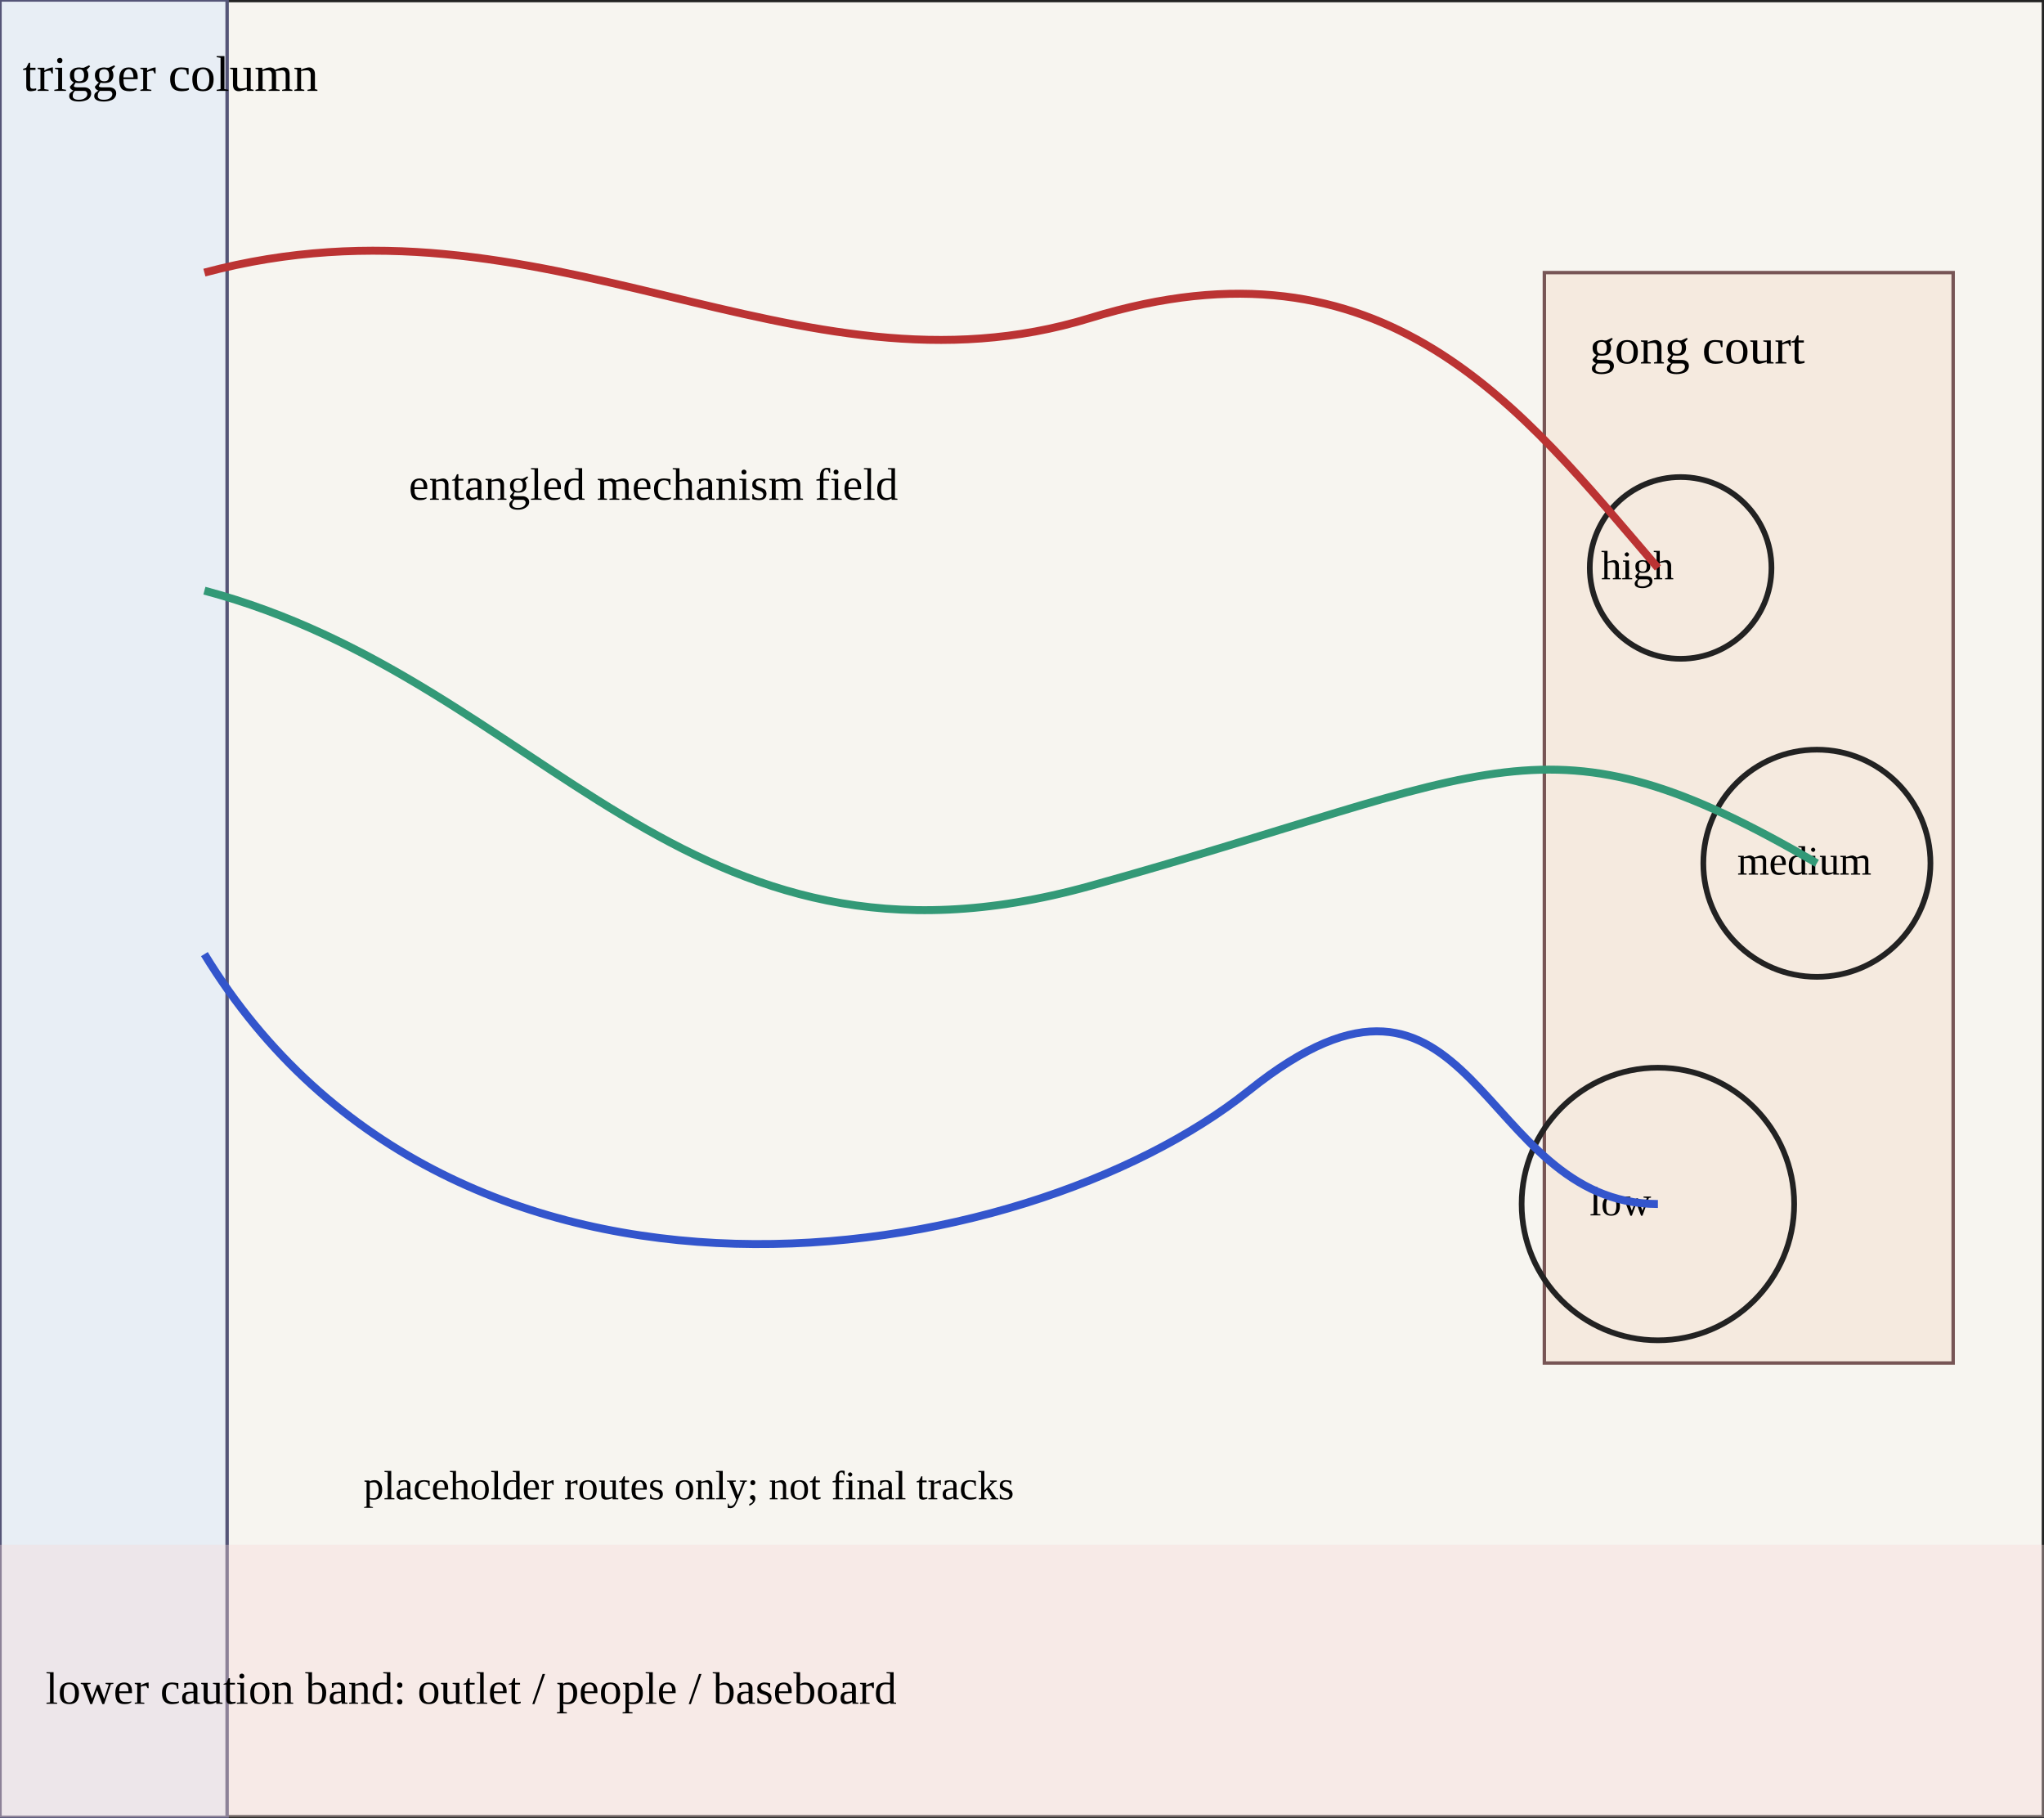
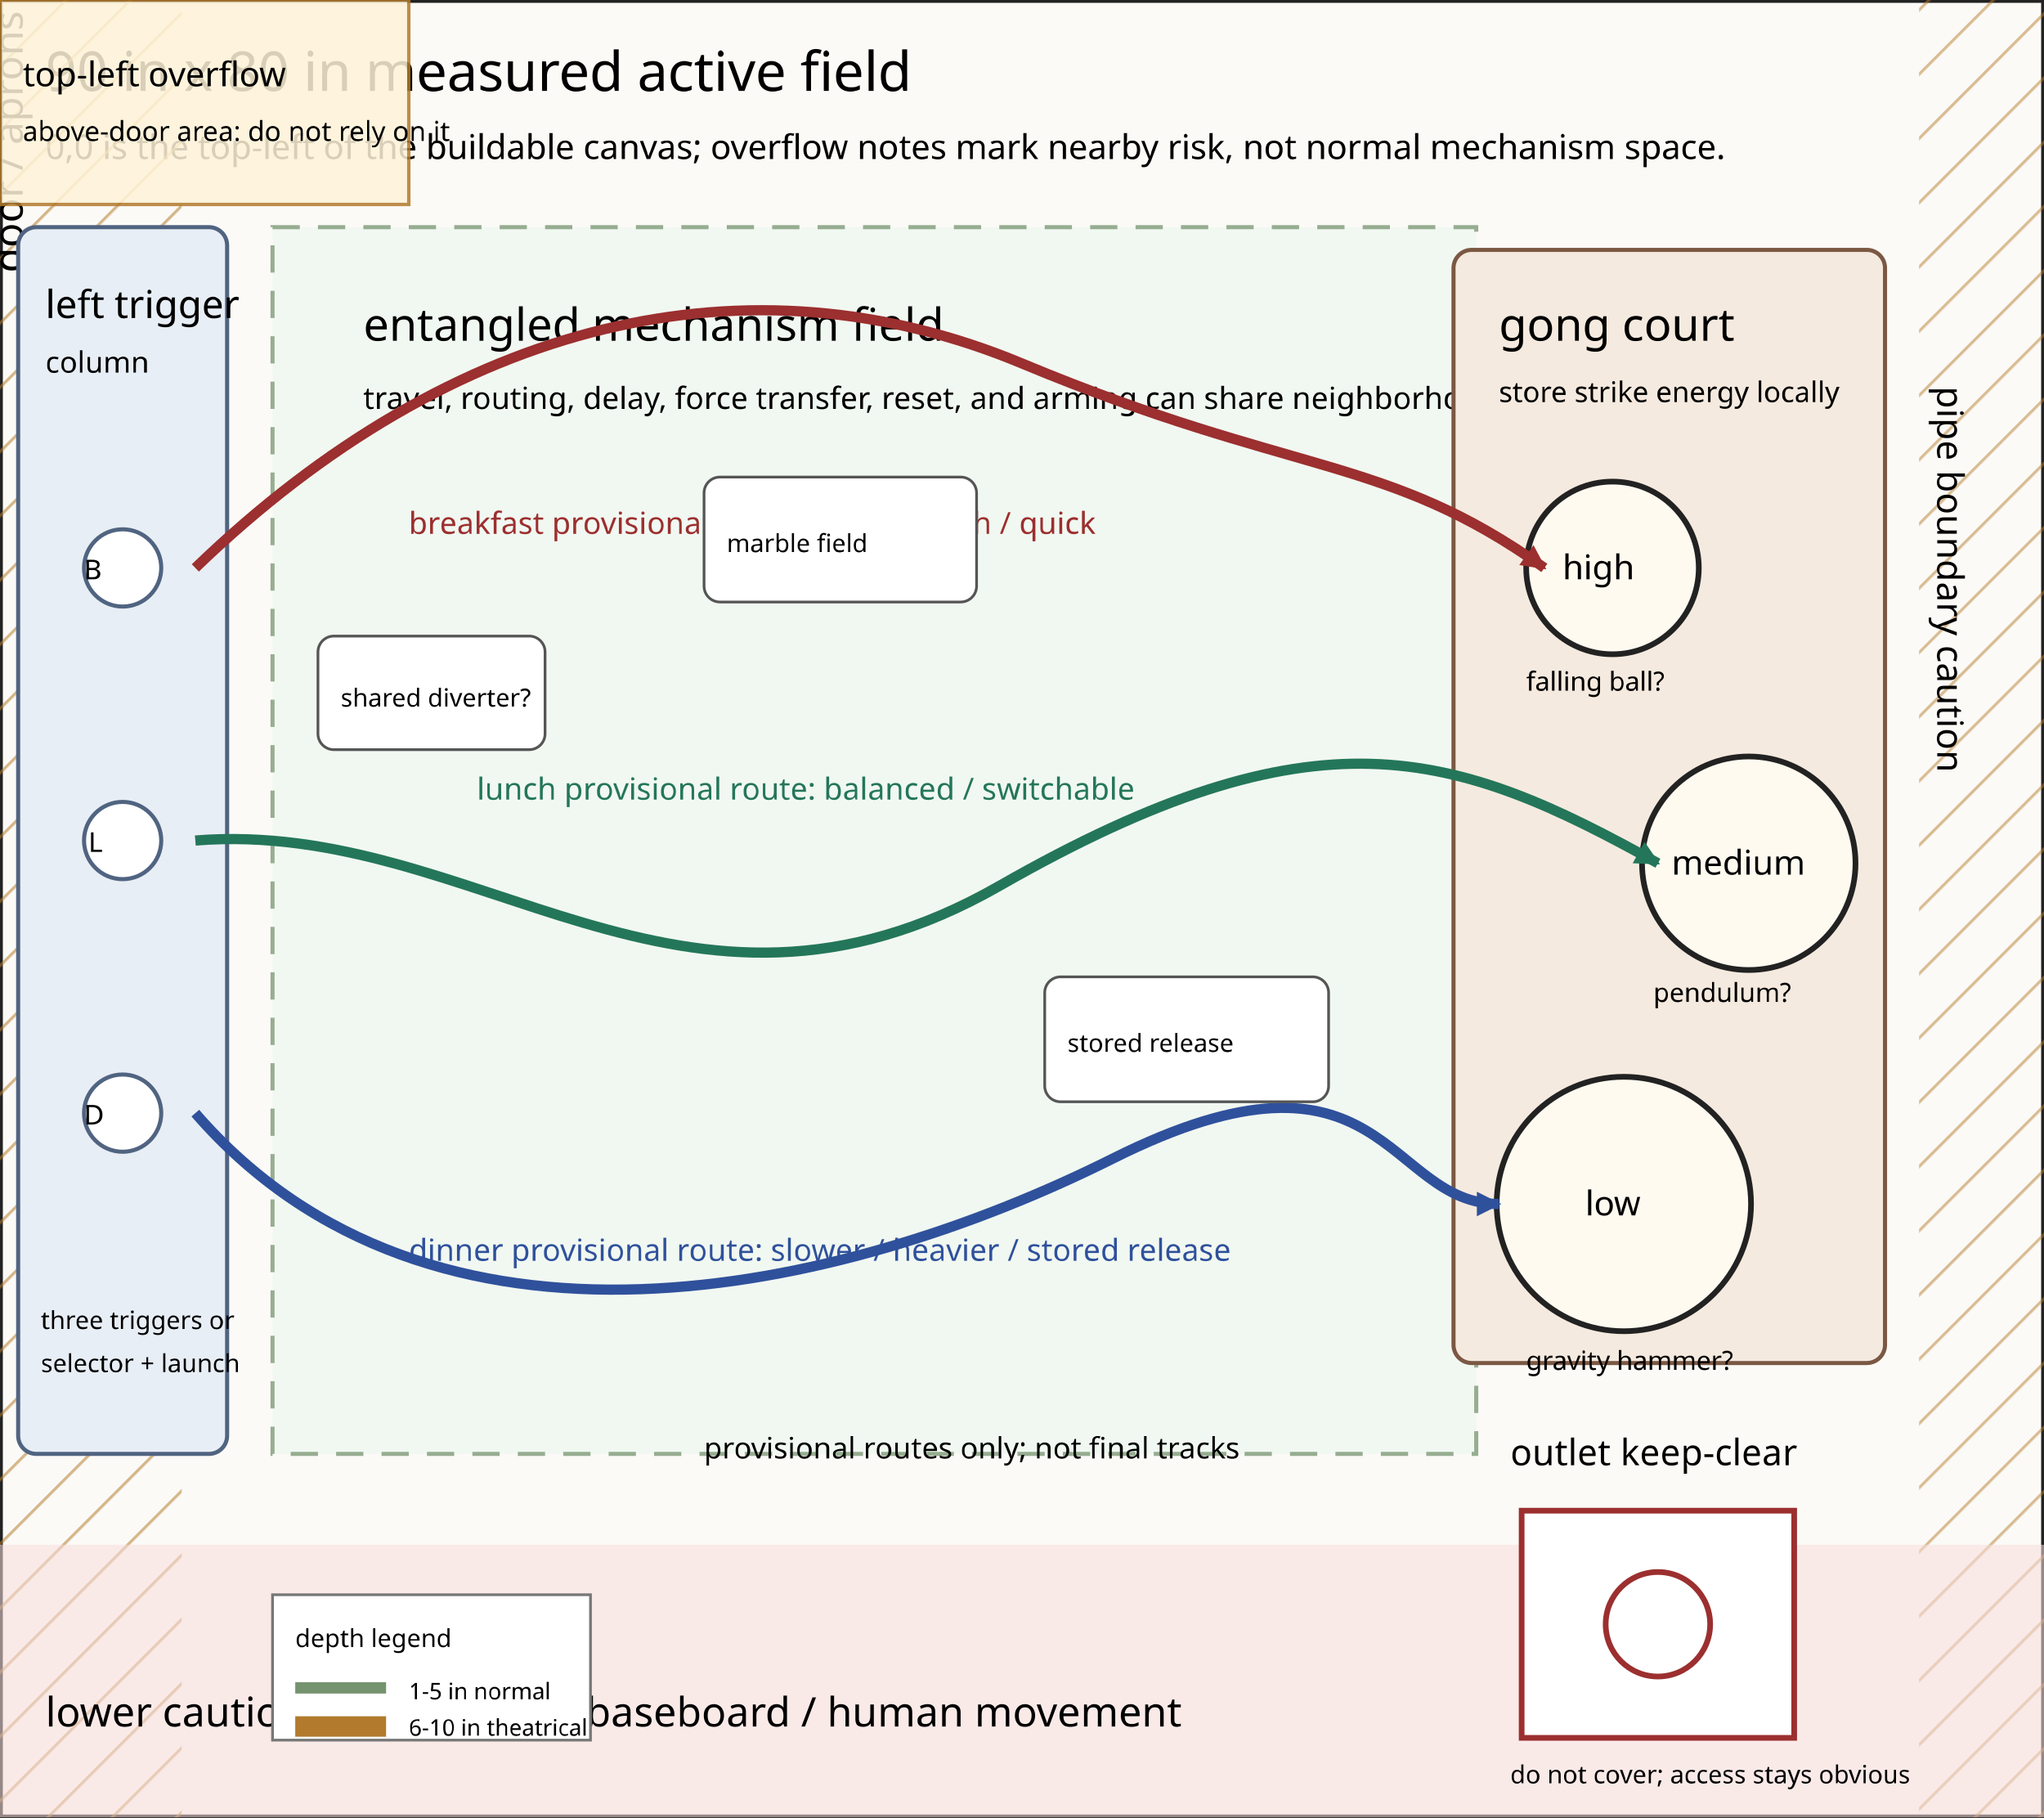
<svg xmlns="http://www.w3.org/2000/svg" width="900" height="800" viewBox="0 0 90 80">
-   <rect x="0" y="0" width="90" height="80" fill="#f7f5f0" stroke="#222" stroke-width="0.2" />
-   <rect x="0" y="0" width="10" height="80" fill="#e8eef5" stroke="#557" stroke-width="0.15" />
-   <text x="1" y="4" font-size="2.2">trigger column</text>
-   <rect x="68" y="12" width="18" height="48" fill="#f5eadf" stroke="#755" stroke-width="0.15" />
-   <text x="70" y="16" font-size="2.2">gong court</text>
-   <circle cx="74" cy="25" r="4" fill="none" stroke="#222" stroke-width="0.25" />
-   <text x="70.5" y="25.5" font-size="1.8">high</text>
-   <circle cx="80" cy="38" r="5" fill="none" stroke="#222" stroke-width="0.25" />
-   <text x="76.5" y="38.5" font-size="1.8">medium</text>
-   <circle cx="73" cy="53" r="6" fill="none" stroke="#222" stroke-width="0.25" />
-   <text x="70" y="53.5" font-size="1.8">low</text>
-   <rect x="0" y="68" width="90" height="12" fill="#f6d6d6" opacity="0.35" />
-   <text x="2" y="75" font-size="2">lower caution band: outlet / people / baseboard</text>
-   <path d="M 9 12 C 24 8, 35 18, 48 14 S 67 18, 73 25" fill="none" stroke="#b33" stroke-width="0.35" />
-   <path d="M 9 26 C 24 30, 30 44, 48 39 S 68 31, 80 38" fill="none" stroke="#397" stroke-width="0.35" />
-   <path d="M 9 42 C 20 60, 45 56, 55 48 S 65 53, 73 53" fill="none" stroke="#35c" stroke-width="0.35" />
-   <text x="18" y="22" font-size="2">entangled mechanism field</text>
-   <text x="16" y="66" font-size="1.8">placeholder routes only; not final tracks</text>
+   <defs>
+     <marker id="arrow-red" viewBox="0 0 10 10" refX="9" refY="5" markerWidth="2.4" markerHeight="2.4" orient="auto-start-reverse">
+       <path d="M 0 0 L 10 5 L 0 10 z" fill="#9c2f2f" />
+     </marker>
+     <marker id="arrow-green" viewBox="0 0 10 10" refX="9" refY="5" markerWidth="2.4" markerHeight="2.4" orient="auto-start-reverse">
+       <path d="M 0 0 L 10 5 L 0 10 z" fill="#24765a" />
+     </marker>
+     <marker id="arrow-blue" viewBox="0 0 10 10" refX="9" refY="5" markerWidth="2.4" markerHeight="2.4" orient="auto-start-reverse">
+       <path d="M 0 0 L 10 5 L 0 10 z" fill="#2f519c" />
+     </marker>
+     <pattern id="caution-hatch" patternUnits="userSpaceOnUse" width="2" height="2" patternTransform="rotate(45)">
+       <line x1="0" y1="0" x2="0" y2="2" stroke="#b27a2c" stroke-width="0.25" />
+     </pattern>
+   </defs>
+   <rect x="0" y="0" width="90" height="80" fill="#fbfaf7" stroke="#222" stroke-width="0.25" />
+   <text x="2" y="4" font-size="2.4" font-family="sans-serif">90 in x 80 in measured active field</text>
+   <text x="2" y="7" font-size="1.5" font-family="sans-serif">0,0 is the top-left of the buildable canvas; overflow notes mark nearby risk, not normal mechanism space.</text>
+   <rect x="0" y="0" width="8" height="80" fill="url(#caution-hatch)" opacity="0.55" />
+   <text x="1" y="12" font-size="1.8" font-family="sans-serif" transform="rotate(-90 1 12)">door / aprons beyond left edge</text>
+   <rect x="0" y="0" width="18" height="9" fill="#fff3d8" stroke="#b27a2c" stroke-width="0.15" opacity="0.85" />
+   <text x="1" y="3.8" font-size="1.5" font-family="sans-serif">top-left overflow</text>
+   <text x="1" y="6.2" font-size="1.2" font-family="sans-serif">above-door area: do not rely on it</text>
+   <rect x="84.5" y="0" width="5.5" height="80" fill="url(#caution-hatch)" opacity="0.5" />
+   <text x="85.3" y="17" font-size="1.6" font-family="sans-serif" transform="rotate(90 85.3 17)">pipe boundary caution</text>
+   <rect x="0" y="68" width="90" height="12" fill="#f8dddd" opacity="0.55" />
+   <text x="2" y="76" font-size="1.8" font-family="sans-serif">lower caution band: outlet / baseboard / human movement</text>
+   <rect x="67" y="66.5" width="12" height="10" fill="#fff" stroke="#9c2f2f" stroke-width="0.25" />
+   <circle cx="73" cy="71.5" r="2.3" fill="none" stroke="#9c2f2f" stroke-width="0.25" />
+   <text x="66.5" y="64.5" font-size="1.6" font-family="sans-serif">outlet keep-clear</text>
+   <text x="66.5" y="78.5" font-size="1.1" font-family="sans-serif">do not cover; access stays obvious</text>
+   <rect x="0.8" y="10" width="9.2" height="54" rx="0.8" fill="#e8eef5" stroke="#506481" stroke-width="0.18" />
+   <text x="2" y="14" font-size="1.7" font-family="sans-serif">left trigger</text>
+   <text x="2" y="16.4" font-size="1.3" font-family="sans-serif">column</text>
+   <circle cx="5.4" cy="25" r="1.7" fill="#fff" stroke="#506481" stroke-width="0.18" />
+   <text x="3.7" y="25.5" font-size="1.2" font-family="sans-serif">B</text>
+   <circle cx="5.4" cy="37" r="1.7" fill="#fff" stroke="#506481" stroke-width="0.18" />
+   <text x="3.9" y="37.5" font-size="1.2" font-family="sans-serif">L</text>
+   <circle cx="5.4" cy="49" r="1.7" fill="#fff" stroke="#506481" stroke-width="0.18" />
+   <text x="3.7" y="49.5" font-size="1.2" font-family="sans-serif">D</text>
+   <text x="1.8" y="58.5" font-size="1.1" font-family="sans-serif">three triggers or</text>
+   <text x="1.8" y="60.4" font-size="1.1" font-family="sans-serif">selector + launch</text>
+   <rect x="12" y="10" width="53" height="54" fill="#edf7ef" stroke="#75936f" stroke-width="0.18" stroke-dasharray="1.2 0.8" opacity="0.75" />
+   <text x="16" y="15" font-size="2" font-family="sans-serif">entangled mechanism field</text>
+   <text x="16" y="18" font-size="1.35" font-family="sans-serif">travel, routing, delay, force transfer, reset, and arming can share neighborhoods.</text>
+   <rect x="64" y="11" width="19" height="49" rx="0.8" fill="#f5eadf" stroke="#7b5843" stroke-width="0.18" />
+   <text x="66" y="15" font-size="2" font-family="sans-serif">gong court</text>
+   <text x="66" y="17.7" font-size="1.25" font-family="sans-serif">store strike energy locally</text>
+   <circle cx="71" cy="25" r="3.8" fill="#fffaf0" stroke="#222" stroke-width="0.25" />
+   <text x="68.8" y="25.5" font-size="1.5" font-family="sans-serif">high</text>
+   <text x="67.2" y="30.4" font-size="1.15" font-family="sans-serif">falling ball?</text>
+   <circle cx="77" cy="38" r="4.7" fill="#fffaf0" stroke="#222" stroke-width="0.25" />
+   <text x="73.6" y="38.5" font-size="1.5" font-family="sans-serif">medium</text>
+   <text x="72.8" y="44.1" font-size="1.15" font-family="sans-serif">pendulum?</text>
+   <circle cx="71.5" cy="53" r="5.6" fill="#fffaf0" stroke="#222" stroke-width="0.25" />
+   <text x="69.8" y="53.5" font-size="1.5" font-family="sans-serif">low</text>
+   <text x="67.2" y="60.3" font-size="1.15" font-family="sans-serif">gravity hammer?</text>
+   <path d="M 8.6 25 C 20 14, 33 11, 45 16 S 61 20, 68 25" fill="none" stroke="#9c2f2f" stroke-width="0.45" marker-end="url(#arrow-red)" />
+   <path d="M 8.6 37 C 21 36, 30 47, 44 39 S 64 33, 73 38" fill="none" stroke="#24765a" stroke-width="0.45" marker-end="url(#arrow-green)" />
+   <path d="M 8.6 49 C 19 61, 37 57, 49 51 S 61 53, 66 53" fill="none" stroke="#2f519c" stroke-width="0.45" marker-end="url(#arrow-blue)" />
+   <text x="18" y="23.5" font-size="1.35" font-family="sans-serif" fill="#9c2f2f">breakfast provisional route: bright / high / quick</text>
+   <text x="21" y="35.2" font-size="1.35" font-family="sans-serif" fill="#24765a">lunch provisional route: balanced / switchable</text>
+   <text x="18" y="55.5" font-size="1.35" font-family="sans-serif" fill="#2f519c">dinner provisional route: slower / heavier / stored release</text>
+   <text x="31" y="64.2" font-size="1.3" font-family="sans-serif">provisional routes only; not final tracks</text>
+   <rect x="14" y="28" width="10" height="5" rx="0.7" fill="#fff" stroke="#555" stroke-width="0.12" />
+   <text x="15" y="31.1" font-size="1.1" font-family="sans-serif">shared diverter?</text>
+   <rect x="31" y="21" width="12" height="5.5" rx="0.7" fill="#fff" stroke="#555" stroke-width="0.12" />
+   <text x="32" y="24.3" font-size="1.1" font-family="sans-serif">marble field</text>
+   <rect x="46" y="43" width="12.5" height="5.5" rx="0.7" fill="#fff" stroke="#555" stroke-width="0.12" />
+   <text x="47" y="46.3" font-size="1.1" font-family="sans-serif">stored release</text>
+   <rect x="12" y="70.2" width="14" height="6.4" fill="#ffffff" stroke="#777" stroke-width="0.12" />
+   <text x="13" y="72.5" font-size="1.1" font-family="sans-serif">depth legend</text>
+   <line x1="13" y1="74.3" x2="17" y2="74.3" stroke="#75936f" stroke-width="0.5" />
+   <text x="18" y="74.8" font-size="1" font-family="sans-serif">1-5 in normal</text>
+   <line x1="13" y1="76" x2="17" y2="76" stroke="#b27a2c" stroke-width="0.9" />
+   <text x="18" y="76.4" font-size="1" font-family="sans-serif">6-10 in theatrical</text>
</svg>
